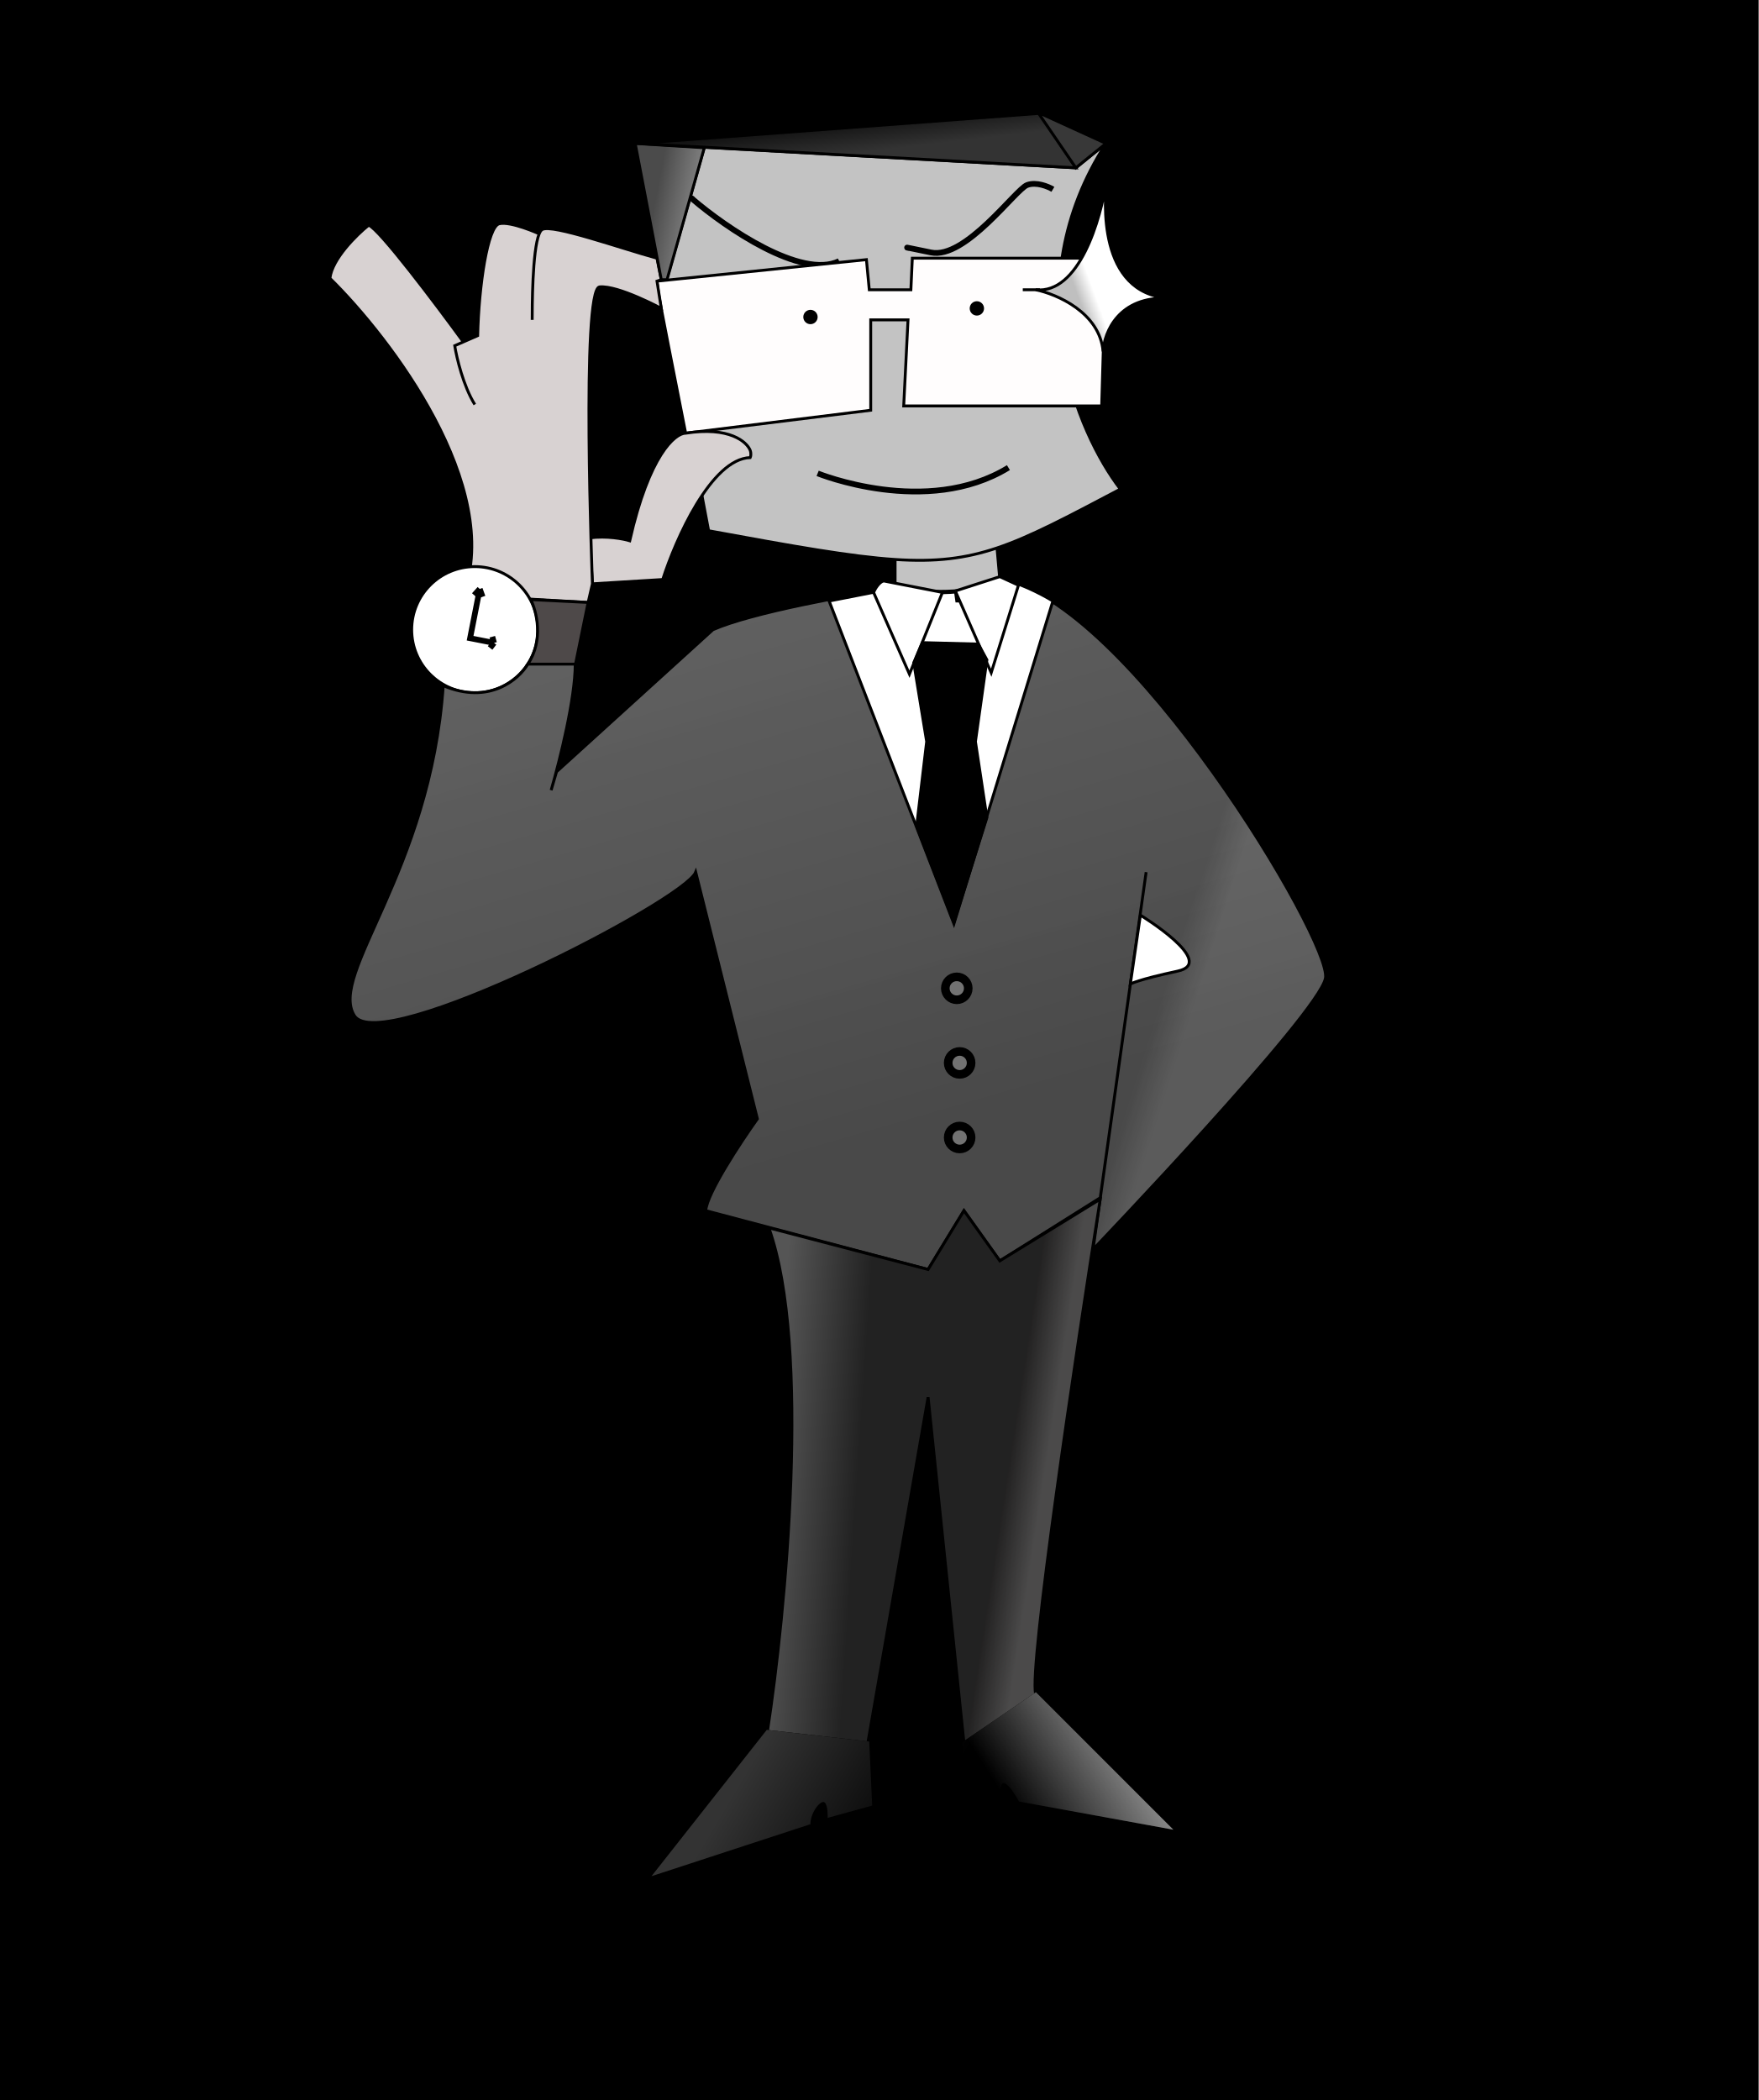
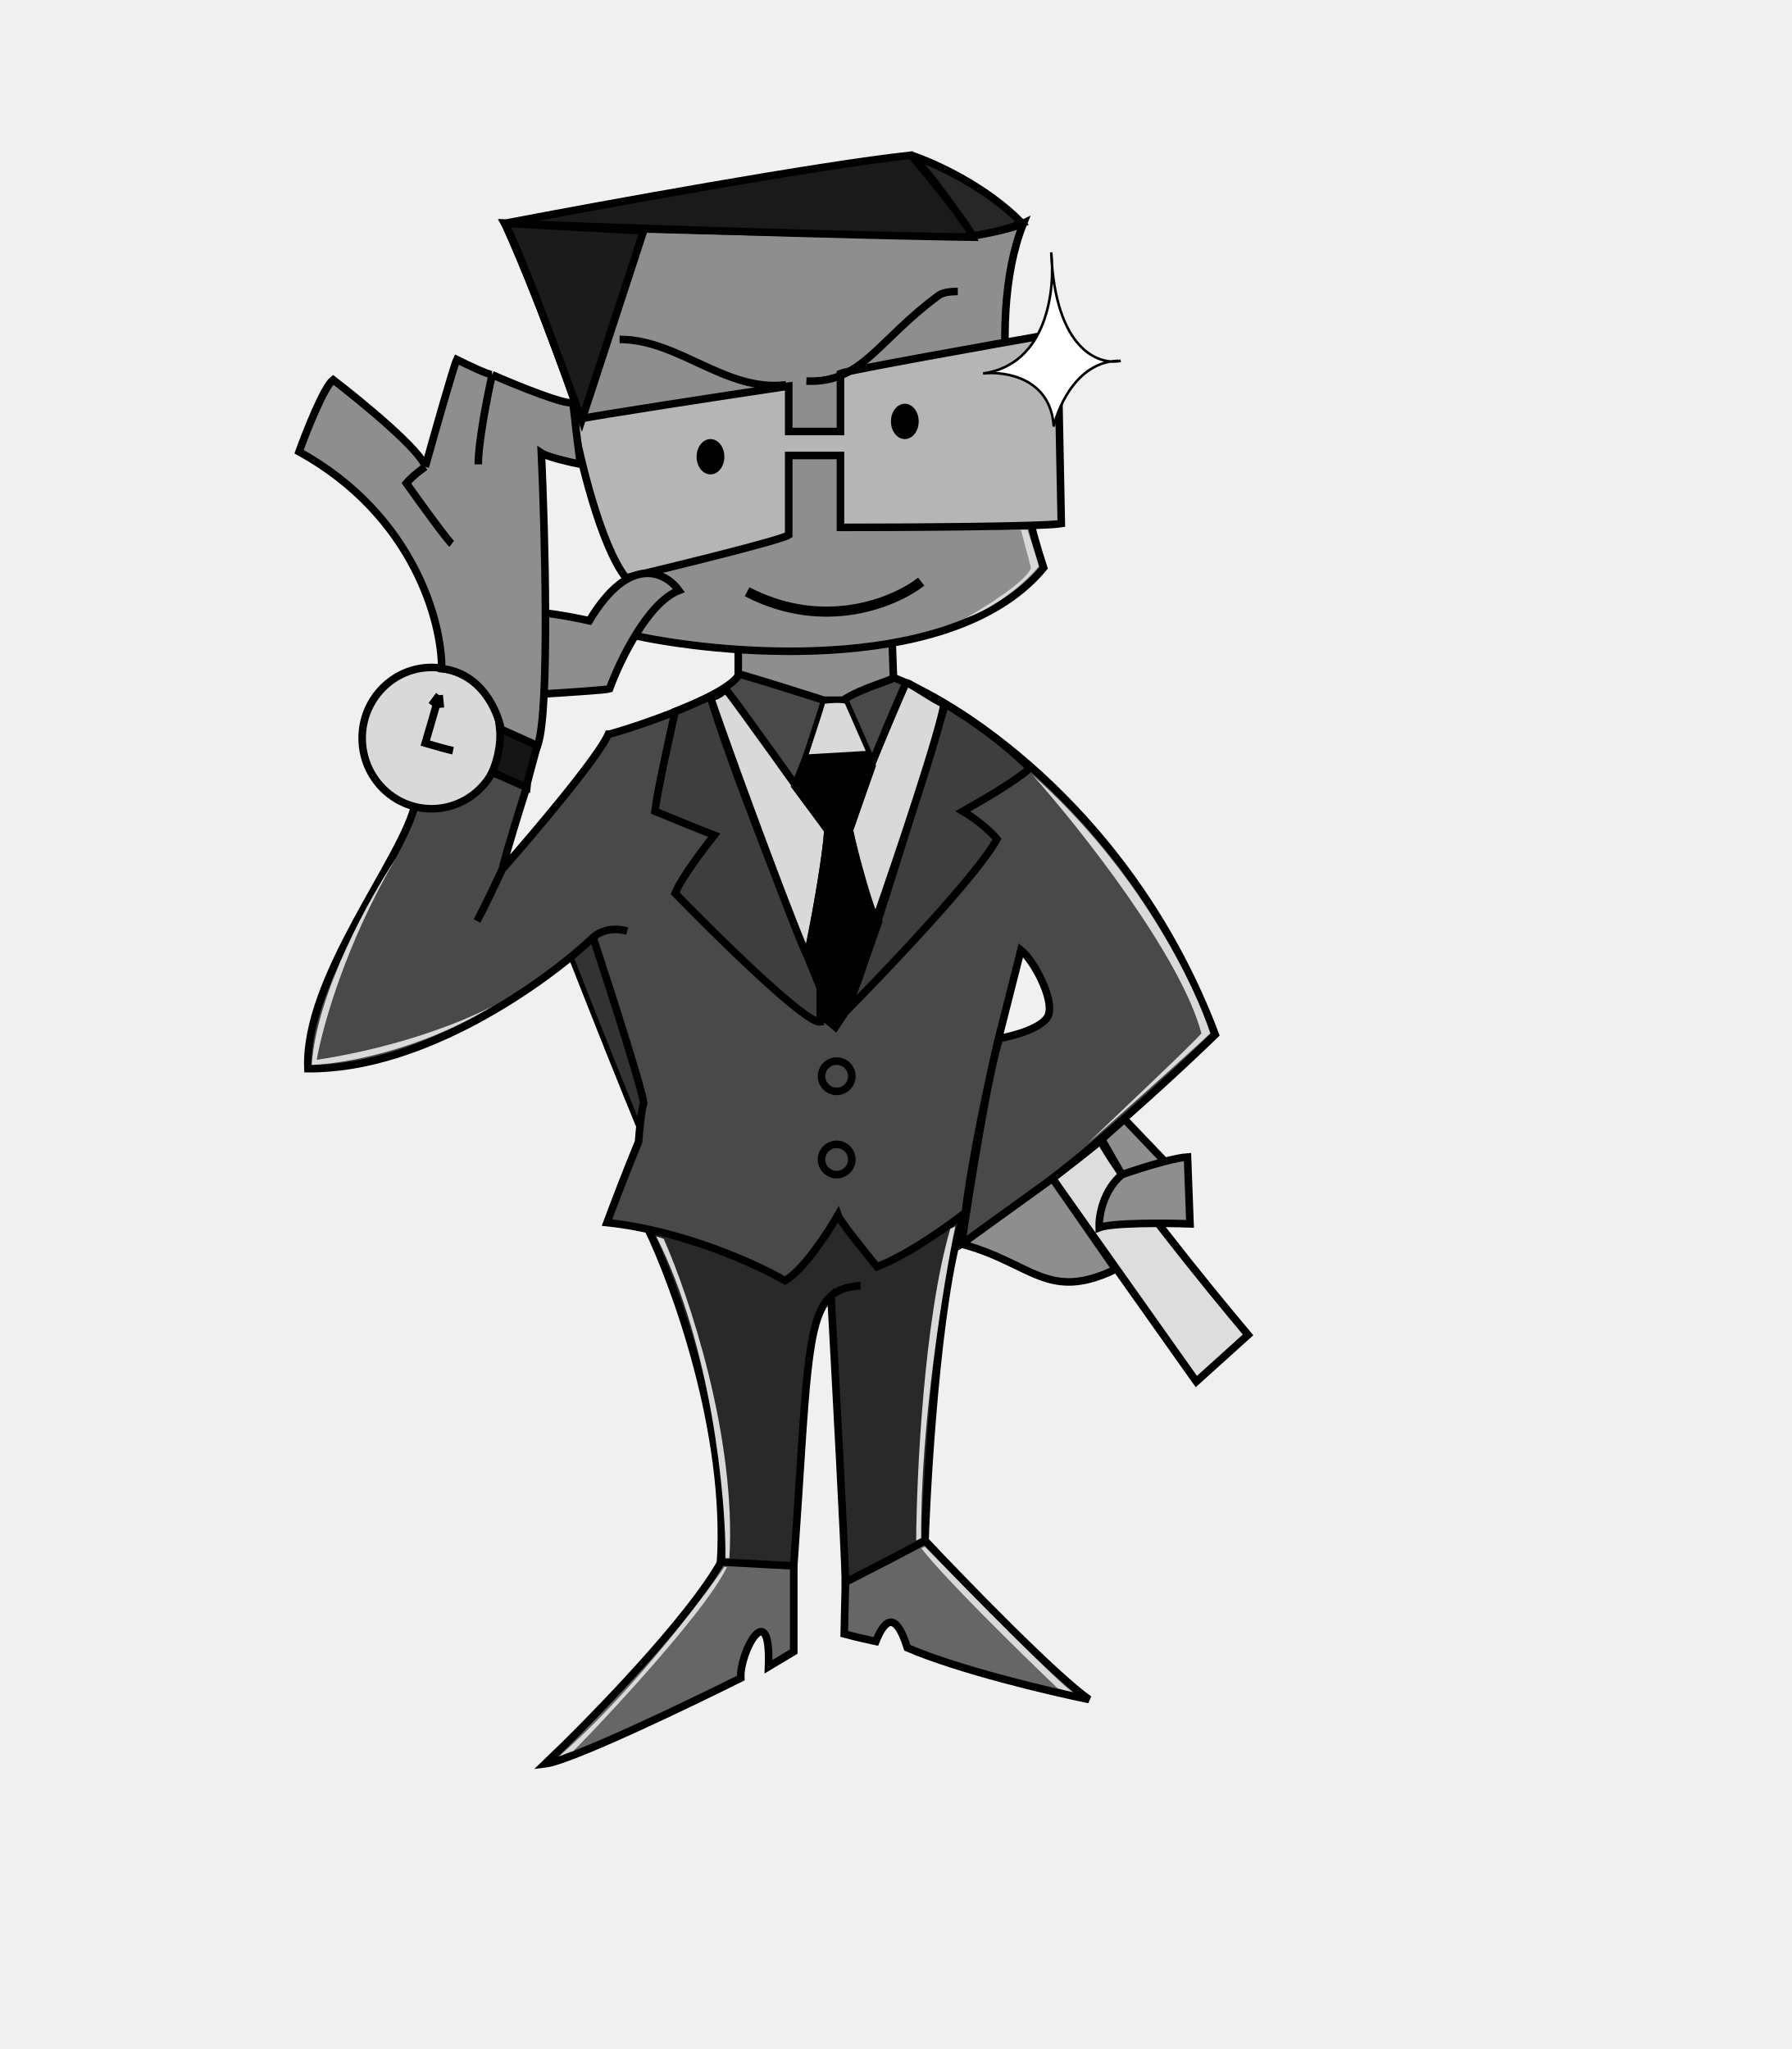
- <svg xmlns="http://www.w3.org/2000/svg" width="613" height="732" viewBox="0 0 613 732" fill="none">
-   <rect width="613" height="732" fill="black" />
-   <path d="M362.5 39.5L385.5 50C353.5 99.6 375.5 151 390.5 170.5C371.715 180.395 359.176 187.084 347.521 191L348.5 202C339.3 207.585 320.333 206.327 312 205V195.018C296.744 194.018 277.022 190.521 247 185L231.228 101.5L221.5 50L362.5 39.5Z" fill="#C3C3C3" />
-   <path d="M221.5 50L362.5 39.5M221.5 50L245.5 51.329M221.5 50L231.228 101.5M375 58.5L362.5 39.5M375 58.5L385.5 50M375 58.5L245.5 51.329M362.5 39.5L385.5 50M385.5 50C353.5 99.6 375.5 151 390.5 170.5C371.715 180.395 359.176 187.084 347.521 191M245.5 51.329L231.228 101.5M231.228 101.5L247 185C277.022 190.521 296.744 194.018 312 195.018M312 195.018V205C320.333 206.327 339.3 207.585 348.5 202L347.521 191M312 195.018C326.124 195.944 336.421 194.73 347.521 191" stroke="black" />
-   <path d="M367 66C365.333 65 361.2 63.3 358 64.5C354 66 336.5 90.5 324.5 88C314.9 86 315.5 86.167 317 86.5M292.5 91C279.3 97.4 253 79.333 241.5 69.5C241.333 69 239.9 68.3 235.5 69.5" stroke="black" stroke-width="2" />
-   <path d="M239 151C235.833 135 229.5 102.8 229.5 102L229 98L302 90.5L303 101H317.5L318 90H385.5L384 141.5H315L316.5 111.5H303.5V143L239 151Z" fill="#FFFDFD" stroke="black" />
-   <circle cx="282.5" cy="110.5" r="2.5" fill="black" />
-   <circle cx="340.5" cy="107.5" r="2.5" fill="black" />
-   <path d="M239 151C254.2 148.6 260.333 154 261.5 157C261.9 158.2 261.667 159.167 261.5 159.5C247.9 159.9 235.5 188 231 202L206.5 203.5L205.5 187.5C211.5 186.7 217.333 187.833 219.5 188.5C226.3 158.5 235.333 151 239 151Z" fill="#D8D2D2" stroke="black" />
-   <path d="M209 100C202.5 100.591 206.5 203.5 206.5 203.5L205 210L161.5 207.5C175.5 169.5 136.333 118 115 97C115.8 90.2 124.333 81.833 128.5 78.5C132.1 79.7 152 106.125 161.5 119.188L166.5 117C166.9 99.4 170 79 174 78C178 77 187.942 81.5 187.942 81.5C188.254 80.747 188.604 80.226 189 80C192.5 78 216.667 86.667 229 90L230.5 97.5L229 98L230.5 107.5C230.5 107.5 215.5 99.409 209 100Z" fill="#D8D2D2" />
-   <path d="M185.5 111.5C185.5 107.597 185.5 87.409 187.942 81.5M187.942 81.5C188.254 80.747 188.604 80.226 189 80C192.5 78 216.667 86.667 229 90L230.5 97.5L229 98L230.5 107.5C230.5 107.5 215.5 99.409 209 100C202.5 100.591 206.5 203.5 206.5 203.5L205 210L161.5 207.5C175.5 169.5 136.333 118 115 97C115.8 90.2 124.333 81.833 128.5 78.5C132.1 79.7 152 106.125 161.5 119.188M187.942 81.5C187.942 81.5 178 77 174 78C170 79 166.9 99.4 166.5 117L161.5 119.188M165.5 141C161.5 134.6 159.167 124.667 158.5 120.5L161.5 119.188" stroke="black" />
-   <circle cx="165.5" cy="219.5" r="22.5" fill="black" />
-   <circle cx="165.5" cy="219.5" r="21.5" fill="white" />
-   <path d="M184 231.5C189.6 223.1 187 213 185 209L205 210L200.5 232L184 231.5Z" fill="#4E4949" stroke="black" />
-   <path d="M167.228 205.289L163.857 222.461L172.198 224.098M167.228 205.289L165.275 207.453M167.228 205.289L168.218 208.031M172.198 224.098L170.831 225.868M172.198 224.098L171.602 221.943" stroke="black" stroke-width="2" />
-   <path d="M123.5 354C114.5 339.5 150 304 154.5 239C170.5 245.8 180.833 236.833 184 231.5H200.5C200.5 243.487 195.238 264.594 192.106 275.44L194 269L248.5 219.5C262.1 213.5 296.5 207.333 312 205C331.6 209.4 344.5 204.833 348.5 202C392.9 208.8 464.5 328.5 462 341C459.5 353.5 381 435.5 381 435.5L399.5 304L383.5 417.5L348.5 439.5L336 422L323.5 442.5L246 422C246.4 416 258.167 398.167 264 390L242.5 304C238.5 314 132.5 368.5 123.5 354Z" fill="#727272" />
-   <path d="M123.5 354C114.5 339.5 150 304 154.5 239C170.5 245.8 180.833 236.833 184 231.5H200.5C200.5 243.487 195.238 264.594 192.106 275.44L194 269L248.5 219.5C262.1 213.5 296.5 207.333 312 205C331.6 209.4 344.5 204.833 348.5 202C392.9 208.8 464.5 328.5 462 341C459.5 353.5 381 435.5 381 435.5L399.5 304L383.5 417.5L348.5 439.5L336 422L323.5 442.5L246 422C246.4 416 258.167 398.167 264 390L242.5 304C238.5 314 132.5 368.5 123.5 354Z" fill="url(#paint0_linear_0_1)" fill-opacity="0.2" />
-   <path d="M123.5 354C114.5 339.5 150 304 154.5 239C170.5 245.8 180.833 236.833 184 231.5H200.5C200.5 243.487 195.238 264.594 192.106 275.44L194 269L248.5 219.5C262.1 213.5 296.5 207.333 312 205C331.6 209.4 344.5 204.833 348.5 202C392.9 208.8 464.5 328.5 462 341C459.5 353.5 381 435.5 381 435.5L399.5 304L383.5 417.5L348.5 439.5L336 422L323.5 442.5L246 422C246.4 416 258.167 398.167 264 390L242.5 304C238.5 314 132.5 368.5 123.5 354Z" fill="url(#paint1_linear_0_1)" fill-opacity="0.2" />
-   <path d="M123.5 354C114.5 339.5 150 304 154.5 239C170.5 245.8 180.833 236.833 184 231.5H200.5C200.5 243.487 195.238 264.594 192.106 275.44L194 269L248.5 219.5C262.1 213.5 296.5 207.333 312 205C331.6 209.4 344.5 204.833 348.5 202C392.9 208.8 464.5 328.5 462 341C459.5 353.5 381 435.5 381 435.5L399.5 304L383.5 417.5L348.5 439.5L336 422L323.5 442.5L246 422C246.4 416 258.167 398.167 264 390L242.5 304C238.5 314 132.5 368.5 123.5 354Z" stroke="black" />
-   <path d="M410.5 338.5C424.5 335.5 397.5 319 397.5 319L394 343C394 343 396.5 341.5 410.5 338.5Z" fill="white" stroke="black" />
-   <path d="M332.5 322L289 209.5L312 205C332 209 344.667 204.667 348.5 202C354.1 202.4 363.167 207.167 367 209.5L332.5 322Z" fill="white" stroke="black" />
-   <path d="M355 204L345.5 234.5L334.535 209.5H333.5L333 206L348.5 201L355 204Z" fill="white" />
-   <path d="M317 235L328.5 206.5L308 202.5C306.4 202.9 305 205.333 304.5 206.5L317 235Z" fill="white" />
-   <path d="M333 206L333.5 209.5H334.535M333 206L334.535 209.5M333 206L348.5 201L355 204L345.5 234.5L334.535 209.5M308 202.5C306.4 202.9 305 205.333 304.5 206.5L317 235L328.5 206.5L308 202.5ZM308 202.5C308.833 202.333 310.7 202 311.5 202" stroke="black" />
-   <path d="M321.5 224L341 224.5L344 230L340 258.5L344 285L332.5 321.5L319.5 288L323 258.5L318.5 231L321.5 224Z" fill="black" stroke="black" />
-   <path d="M285 165C285 165 323 180.5 351.5 163" stroke="black" stroke-width="2" />
-   <path d="M386 61.005C385.941 61.453 385.877 61.914 385.807 62.388C384.927 69.57 382.375 102.26 407.516 103.976C407.676 103.985 407.838 103.994 408 104.005C407.837 103.997 407.676 103.987 407.516 103.976C389.907 103.04 384.83 115.899 384.5 122.505C383.3 108.905 368.333 102.505 361 101.005C376.101 102.554 383.675 76.739 385.807 62.388C385.922 61.446 386.008 60.943 386 61.005Z" fill="white" />
-   <path d="M386 61.005C385.941 61.453 385.877 61.914 385.807 62.388C384.927 69.57 382.375 102.26 407.516 103.976C407.676 103.985 407.838 103.994 408 104.005C407.837 103.997 407.676 103.987 407.516 103.976C389.907 103.04 384.83 115.899 384.5 122.505C383.3 108.905 368.333 102.505 361 101.005C376.101 102.554 383.675 76.739 385.807 62.388C385.922 61.446 386.008 60.943 386 61.005Z" fill="url(#paint2_linear_0_1)" fill-opacity="0.3" />
-   <path d="M386 61.005C385.941 61.453 385.877 61.914 385.807 62.388C384.927 69.57 382.375 102.26 407.516 103.976C407.676 103.985 407.838 103.994 408 104.005C407.837 103.997 407.676 103.987 407.516 103.976C389.907 103.04 384.83 115.899 384.5 122.505C383.3 108.905 368.333 102.505 361 101.005C376.101 102.554 383.675 76.739 385.807 62.388C385.922 61.446 386.008 60.943 386 61.005Z" stroke="black" />
-   <path d="M362 101.5V101H359H356.5" stroke="black" />
-   <path d="M361 590.5C358.6 581.3 375 471.667 383.5 418L348.5 439.5L336 422L323.5 442.5L268 428C282.8 469.6 273.833 562.333 267.5 603.5L302.5 607.5L323.5 487L336 607.5L361 590.5Z" fill="#363535" />
-   <path d="M361 590.5C358.6 581.3 375 471.667 383.5 418L348.5 439.5L336 422L323.5 442.5L268 428C282.8 469.6 273.833 562.333 267.5 603.5L302.5 607.5L323.5 487L336 607.5L361 590.5Z" fill="url(#paint3_linear_0_1)" fill-opacity="0.2" />
-   <path d="M361 590.5C358.6 581.3 375 471.667 383.5 418L348.5 439.5L336 422L323.5 442.5L268 428C282.8 469.6 273.833 562.333 267.5 603.5L302.5 607.5L323.5 487L336 607.5L361 590.5Z" fill="url(#paint4_linear_0_1)" fill-opacity="0.2" />
-   <path d="M361 590.5C358.6 581.3 375 471.667 383.5 418L348.5 439.5L336 422L323.5 442.5L268 428C282.8 469.6 273.833 562.333 267.5 603.5L302.5 607.5L323.5 487L336 607.5L361 590.5Z" stroke="black" />
-   <path d="M267.557 603.003L302.557 607.003L302.979 607.052L302.999 607.477L303.999 628.977L304.018 629.376L303.633 629.482L289.133 633.482L288.5 633.656V633C288.5 631.648 288.392 630.62 288.213 629.859C288.032 629.093 287.788 628.641 287.549 628.396C287.33 628.172 287.101 628.104 286.845 628.135C286.561 628.169 286.208 628.33 285.809 628.644C285.012 629.27 284.178 630.387 283.542 631.675C282.906 632.962 282.5 634.353 282.5 635.5V635.862L282.155 635.976L228.655 653.476L227.084 653.989L228.107 652.69L267.107 603.19L267.28 602.972L267.557 603.003ZM408.987 637.78L407.41 637.492L355.41 627.992L355.173 627.948L355.06 627.736C354.442 626.584 353.673 625.309 352.869 624.207C352.056 623.092 351.244 622.205 350.55 621.775C350.204 621.562 349.944 621.497 349.76 621.514C349.603 621.528 349.424 621.609 349.235 621.891C349.037 622.188 348.848 622.682 348.712 623.452C348.577 624.216 348.5 625.217 348.5 626.5V627.043L347.958 626.998L335.958 625.998L335.5 625.96V607.235L335.719 607.087L360.719 590.087L361.061 589.854L408.987 637.78Z" fill="url(#paint5_linear_0_1)" />
-   <path d="M267.557 603.003L302.557 607.003L302.979 607.052L302.999 607.477L303.999 628.977L304.018 629.376L303.633 629.482L289.133 633.482L288.5 633.656V633C288.5 631.648 288.392 630.62 288.213 629.859C288.032 629.093 287.788 628.641 287.549 628.396C287.33 628.172 287.101 628.104 286.845 628.135C286.561 628.169 286.208 628.33 285.809 628.644C285.012 629.27 284.178 630.387 283.542 631.675C282.906 632.962 282.5 634.353 282.5 635.5V635.862L282.155 635.976L228.655 653.476L227.084 653.989L228.107 652.69L267.107 603.19L267.28 602.972L267.557 603.003ZM408.987 637.78L407.41 637.492L355.41 627.992L355.173 627.948L355.06 627.736C354.442 626.584 353.673 625.309 352.869 624.207C352.056 623.092 351.244 622.205 350.55 621.775C350.204 621.562 349.944 621.497 349.76 621.514C349.603 621.528 349.424 621.609 349.235 621.891C349.037 622.188 348.848 622.682 348.712 623.452C348.577 624.216 348.5 625.217 348.5 626.5V627.043L347.958 626.998L335.958 625.998L335.5 625.96V607.235L335.719 607.087L360.719 590.087L361.061 589.854L408.987 637.78Z" fill="url(#paint6_linear_0_1)" fill-opacity="0.2" />
-   <path d="M232.5 97.5H230.5L221.521 50.609L221.5 50L245.5 51.5L232.5 97.5Z" fill="#5E5E5E" />
-   <path d="M232.5 97.5H230.5L221.521 50.609L221.5 50L245.5 51.5L232.5 97.5Z" fill="url(#paint7_linear_0_1)" fill-opacity="0.2" />
-   <path d="M221.5 50.5L221.521 50.609M221.521 50.609L230.5 97.5H232.5L245.5 51.5L221.5 50L221.521 50.609Z" stroke="black" />
-   <path d="M375 58.5L222 50L362.5 39.5L375 58.5Z" fill="black" />
-   <path d="M375 58.5L222 50L362.5 39.5L375 58.5Z" fill="url(#paint8_linear_0_1)" fill-opacity="0.2" />
-   <path d="M375 58.5L222 50L362.5 39.5L375 58.5Z" stroke="black" />
-   <path d="M385.5 50L375 58.5L362 39.5H362.5L385.5 50Z" fill="#383838" stroke="black" />
-   <circle cx="333.5" cy="344.5" r="4" fill="#727272" stroke="black" stroke-width="3" />
-   <circle cx="334.5" cy="370.5" r="4" fill="#727272" stroke="black" stroke-width="3" />
-   <circle cx="334.5" cy="396.5" r="4" fill="#727272" stroke="black" stroke-width="3" />
-   <defs>
-     <linearGradient id="paint0_linear_0_1" x1="442.5" y1="372.5" x2="362.5" y2="347" gradientUnits="userSpaceOnUse">
-       <stop offset="0.376" stop-opacity="0" />
-       <stop offset="0.514" />
-     </linearGradient>
-     <linearGradient id="paint1_linear_0_1" x1="161.5" y1="9" x2="276.5" y2="406" gradientUnits="userSpaceOnUse">
-       <stop stop-color="white" stop-opacity="0.77" />
-       <stop offset="1" />
-     </linearGradient>
-     <linearGradient id="paint2_linear_0_1" x1="376.5" y1="105.5" x2="382" y2="103.5" gradientUnits="userSpaceOnUse">
-       <stop stop-color="#2B2B2B" />
-       <stop offset="1" stop-color="white" />
-     </linearGradient>
-     <linearGradient id="paint3_linear_0_1" x1="367.5" y1="493.5" x2="354.5" y2="491.5" gradientUnits="userSpaceOnUse">
-       <stop stop-color="white" />
-       <stop offset="1" />
-     </linearGradient>
-     <linearGradient id="paint4_linear_0_1" x1="267" y1="549" x2="296.5" y2="551" gradientUnits="userSpaceOnUse">
-       <stop stop-color="white" />
-       <stop offset="1" />
-     </linearGradient>
-     <linearGradient id="paint5_linear_0_1" x1="350" y1="626.5" x2="400.5" y2="594.5" gradientUnits="userSpaceOnUse">
-       <stop />
-       <stop offset="1" stop-color="#E5E5E5" />
-     </linearGradient>
-     <linearGradient id="paint6_linear_0_1" x1="313.5" y1="649.5" x2="260" y2="617.5" gradientUnits="userSpaceOnUse">
-       <stop stop-opacity="0.96" />
-       <stop offset="1" stop-color="white" />
-     </linearGradient>
-     <linearGradient id="paint7_linear_0_1" x1="242.5" y1="66.5" x2="229.5" y2="64" gradientUnits="userSpaceOnUse">
-       <stop stop-color="white" />
-       <stop offset="1" />
-     </linearGradient>
-     <linearGradient id="paint8_linear_0_1" x1="305.5" y1="52.5" x2="303.5" y2="35.5" gradientUnits="userSpaceOnUse">
-       <stop stop-color="white" />
-       <stop offset="1" />
-     </linearGradient>
-   </defs>
+ <svg xmlns="http://www.w3.org/2000/svg" width="710" height="812" viewBox="0 0 710 812" fill="none">
+   <path d="M267.294 478.491C264.233 475.638 235.069 402.002 220.87 365.54L235.871 364.249C266.287 459.798 269.493 480.222 267.294 478.491Z" fill="#333333" stroke="black" stroke-width="2" />
+   <path d="M431.5 673.5C418.3 664.3 382.667 627.667 366.5 610.5C364.9 611.3 344.833 621.5 335 626.5C335 627.3 334.667 640.833 334.5 647.5C338.9 648.7 344.667 650 347 650.5C350 643 354.5 637 359.5 653C379.9 661.8 416 670.333 431.5 673.5Z" fill="#666666" />
+   <path d="M314.5 654.5V620.5L286 618.5C273.2 641.7 234 681.833 216 699C226 697.8 271.833 675.833 293.5 665C293 654.5 305.5 632 304.5 660.5L314.5 654.5Z" fill="#666666" />
+   <path d="M431.5 673.5C418.3 664.3 382.667 627.667 366.5 610.5C364.9 611.3 344.833 621.5 335 626.5C335 627.3 334.667 640.833 334.5 647.5C338.9 648.7 344.667 650 347 650.5C350 643 354.5 637 359.5 653C379.9 661.8 416 670.333 431.5 673.5Z" stroke="black" stroke-width="3" />
+   <path d="M314.5 654.5V620.5L286 618.5C273.2 641.7 234 681.833 216 699C226 697.8 271.833 675.833 293.5 665C293 654.5 305.5 632 304.5 660.5L314.5 654.5Z" stroke="black" stroke-width="3" />
+   <path d="M285.5 619C288.7 567.4 267.5 509.167 256.5 486.5C284.9 457.7 352.333 470.5 382.5 480.5C372.5 504.9 367.667 577.333 366.5 610.5C363.3 612.5 344.167 622.333 335 627C334.6 612.2 330.993 545.229 329.239 513.594C319.169 522.617 319.54 549.16 314.5 620.5C312.9 620.5 294.5 619.5 285.5 619Z" fill="#292929" />
+   <path d="M341 509.5C335.947 509.837 332.155 510.981 329.239 513.594M329.239 513.594C319.169 522.617 319.54 549.16 314.5 620.5C312.9 620.5 294.5 619.5 285.5 619C288.7 567.4 267.5 509.167 256.5 486.5C284.9 457.7 352.333 470.5 382.5 480.5C372.5 504.9 367.667 577.333 366.5 610.5C363.3 612.5 344.167 622.333 335 627C334.6 612.2 330.993 545.229 329.239 513.594Z" stroke="black" stroke-width="3" />
+   <path d="M481.501 410C449.101 324 383.001 279.833 354.001 268.5L293 267C288 277 242.5 291 241 291C237 300.2 211.333 330.5 199 344.5C200.6 337.7 206 320.333 208.5 312.5C208.5 309.7 182.167 302 169 298.5C168.6 302.1 165.834 313.333 164.501 318.5C160.001 340 120.5 387.5 122.001 423.5C168.001 423.9 216.501 389 235.001 371.5C242.001 392.833 255.801 435.9 255.001 437.5C254.201 439.1 253.334 448.167 253.001 452.5C248.201 464.1 242.667 478.667 240.501 484.5C270.901 487.7 300.167 501.167 311.001 507.5C318.201 503.5 328.001 488.5 332.001 481.5C332.801 483.9 342.667 496.167 347.501 502C359.901 497.2 376.001 485.667 382.501 480.5C384.901 459.7 392.167 426.167 395.501 412L404.501 376.5C409.501 380.5 417.501 395.5 415.501 402C413.901 407.2 401.834 410.5 396.001 411.5C391.601 424.7 384.167 471.333 381.001 493C409.801 476.6 460.001 430.833 481.501 410Z" fill="#494949" />
+   <path d="M235.001 371.5C242.001 392.833 255.801 435.9 255.001 437.5C254.201 439.1 253.334 448.167 253.001 452.5C248.201 464.1 242.667 478.667 240.501 484.5C270.901 487.7 300.167 501.167 311.001 507.5C318.201 503.5 328.001 488.5 332.001 481.5C332.801 483.9 342.667 496.167 347.501 502C359.901 497.2 376.001 485.667 382.501 480.5C384.901 459.7 392.167 426.167 395.501 412L404.501 376.5C409.501 380.5 417.501 395.5 415.501 402C413.901 407.2 401.834 410.5 396.001 411.5C391.601 424.7 384.167 471.333 381.001 493C409.801 476.6 460.001 430.833 481.501 410C449.101 324 383.001 279.833 354.001 268.5L293 267C288 277 242.5 291 241 291C237 300.2 211.333 330.5 199 344.5M235.001 371.5C236.667 369.833 241.701 367 248.501 369M235.001 371.5C216.501 389 168.001 423.9 122.001 423.5C120.5 387.5 160.001 340 164.501 318.5C165.834 313.333 168.6 302.1 169 298.5C182.167 302 208.5 309.7 208.5 312.5C206 320.333 200.6 337.7 199 344.5M199 344.5C196.833 349.167 191.8 359.8 189 365" stroke="black" stroke-width="3" />
+   <path d="M267.5 282C276.5 278.5 281 276 281.5 276C288.3 300 313.333 363 325 391.5V405C319.4 405.8 284.333 371.333 267.5 354C269.9 348 278.833 336.167 283 331C277.8 329 265.167 323.833 259.5 321.5C260.3 314.3 265.167 292.333 267.5 282Z" fill="#3E3E3E" />
+   <path d="M335 401C340.6 390.6 363.333 315.5 374.5 279C392.1 289.4 404.167 300.5 408 304.5C401.6 310.1 388 317.833 381.5 321.5C388.3 325.5 393.333 330.5 395 332.5C387.8 346.1 352 383.833 335 401Z" fill="#3E3E3E" />
+   <path d="M267.5 282C276.5 278.5 281 276 281.5 276C288.3 300 313.333 363 325 391.5V405C319.4 405.8 284.333 371.333 267.5 354C269.9 348 278.833 336.167 283 331C277.8 329 265.167 323.833 259.5 321.5C260.3 314.3 265.167 292.333 267.5 282Z" stroke="black" stroke-width="3" />
+   <path d="M335 401C340.6 390.6 363.333 315.5 374.5 279C392.1 289.4 404.167 300.5 408 304.5C401.6 310.1 388 317.833 381.5 321.5C388.3 325.5 393.333 330.5 395 332.5C387.8 346.1 352 383.833 335 401Z" stroke="black" stroke-width="3" />
+   <path d="M320 379C317.2 374.6 292.833 309.333 281.5 276.5C285.1 275.7 287 273.5 287.5 273C293.5 280.6 317.167 314 328 329C328 335.4 323 364.667 320 379Z" fill="#D9D9D9" />
+   <path d="M336.5 329C338.5 323.4 343.333 309 345.5 302.5C348.7 294.5 356 277.167 359 270.5C361 270.9 370.167 277.5 374 279C372.8 288.6 355.5 340.333 347 364.5C344.6 360.5 338.5 338.333 336.5 329Z" fill="#D9D9D9" />
+   <path d="M320 379C317.2 374.6 292.833 309.333 281.5 276.5C285.1 275.7 287 273.5 287.5 273C293.5 280.6 317.167 314 328 329C328 335.4 323 364.667 320 379Z" stroke="black" stroke-width="3" />
+   <path d="M336.5 329C338.5 323.4 343.333 309 345.5 302.5C348.7 294.5 356 277.167 359 270.5C361 270.9 370.167 277.5 374 279C372.8 288.6 355.5 340.333 347 364.5C344.6 360.5 338.5 338.333 336.5 329Z" stroke="black" stroke-width="3" />
+   <path d="M405 88.5C390.6 73.7 369.667 64.333 361 61.5C370.6 71.1 381 86.833 385 93.5C391.8 93.1 401.167 90 405 88.5Z" fill="#272727" stroke="black" stroke-width="3" />
+   <path d="M354 268.5C354 267.7 353.667 258.833 353.5 254.5C341.5 243.3 307.833 251.833 292.5 257.5V267C299.7 269 318.167 274.833 326.5 277.5H334C341.5 272.5 354 269.5 354 268.5Z" fill="#8E8E8E" stroke="black" stroke-width="3" />
+   <path d="M252 252C244.4 196.8 214.167 120 200 88.5C223.6 90.5 333.5 92.667 385.5 93.5C397.5 91.5 403.833 89.333 405.5 88.5C389.1 129.3 404 196.5 413.5 225C379.1 266.6 291.5 260.333 252 252Z" fill="#8E8E8E" stroke="black" stroke-width="3" />
+   <path d="M248 229C238 216.2 229.833 182 227 166.5C236.6 164.5 288 156.667 312.5 153V171H333V148C335.8 146.8 391.5 136.833 419 132L420.5 207.5C413.3 208.7 359.167 209 333 209V180.5H312.5V212C309.7 214 268.333 224.167 248 229Z" fill="#B5B5B5" stroke="black" stroke-width="3" />
+   <path d="M361 61.5C324.2 65.5 238.333 81.167 200 88.5C292.4 92.1 362.167 93.667 385.5 94C383.5 88.8 368.333 70.167 361 61.5Z" fill="#1A1A1A" stroke="black" stroke-width="3" />
+   <path d="M171 264.5C186.164 264.5 198.5 277.012 198.5 292.5C198.5 307.988 186.164 320.5 171 320.5C155.836 320.5 143.5 307.988 143.5 292.5C143.5 277.012 155.836 264.5 171 264.5Z" fill="#D9D9D9" stroke="black" stroke-width="3" />
+   <path d="M213 295C213 294.6 203 290.5 198 288.5C198.8 295.7 196.333 303.167 195 306L208.5 312C208.5 311.6 211.5 300.5 213 295Z" fill="#151515" stroke="black" stroke-width="3" />
+   <path d="M174 275.5C172.667 280.167 169.7 290.5 168.5 294.5C171.333 295.333 177.5 297.1 179.5 297.5M174 275.5L174.5 280.5M174 275.5L171 279.5" stroke="black" stroke-width="3" />
+   <path d="M474 547.5L417 467L436 452C444.4 468 478.5 510 494.5 529L474 547.5Z" fill="#DDDDDD" stroke="black" stroke-width="3" />
+   <path d="M175 265C175.167 246.833 164.1 204.2 118.5 179C121.5 170.667 128.4 153.3 132 150.5C143.5 159.333 166.9 178.6 168.5 185C172.167 171.833 179.8 144.9 181 142.5C185 144.5 193.4 148.5 195 148.5C204.5 152.667 224.2 160.7 227 159.5C227.667 165.5 229.2 178.8 230 184C225.833 183.167 216.9 181.1 214.5 179.5C215.229 195.611 216.028 220.327 216.107 243C220.993 243.4 229.738 245.167 233.5 246C249.5 219.2 263.833 226.833 269 234C256.6 238.8 245.5 262 241.5 273C240.3 273.4 223.698 274.5 215.546 275C215.072 284.62 214.265 292.021 213 295.5L198.5 289C197.167 281.667 190.6 266.6 175 265Z" fill="#8E8E8E" />
+   <path d="M168.5 185C166.9 178.6 143.5 159.333 132 150.5C128.4 153.3 121.5 170.667 118.5 179C164.1 204.2 175.167 246.833 175 265C190.6 266.6 197.167 281.667 198.5 289L213 295.5C214.265 292.021 215.072 284.62 215.546 275M168.5 185C167 186 163.4 188.7 161 191.5C166.333 199 177.4 214.3 179 215.5M168.5 185C172.167 171.833 179.8 144.9 181 142.5C185 144.5 193.4 148.5 195 148.5M195 148.5C193.167 156.667 189.5 175.2 189.5 184M195 148.5C204.5 152.667 224.2 160.7 227 159.5C227.667 165.5 229.2 178.8 230 184C225.833 183.167 216.9 181.1 214.5 179.5C215.229 195.611 216.028 220.327 216.107 243M215.546 275C223.698 274.5 240.3 273.4 241.5 273C245.5 262 256.6 238.8 269 234C263.833 226.833 249.5 219.2 233.5 246C229.738 245.167 220.993 243.4 216.107 243M215.546 275C215.998 265.853 216.148 254.698 216.107 243" stroke="black" stroke-width="3" />
+   <path d="M442 503C415 516 409 500.5 381 493L417 467C422.5 462.833 434.1 453.9 436.5 451.5L445.5 443.5L461.5 460.257C465.044 459.336 468.299 458.647 470.5 458.5L471.5 485C461.667 484.667 440.7 484.5 435.5 486.5C435.333 482.167 436.9 471.9 444.5 465.5L436.5 451.5C434.1 453.9 422.5 462.833 417 467L442 503Z" fill="#8E8E8E" />
+   <path d="M417 467L442 503C415 516 409 500.5 381 493L417 467ZM417 467C422.5 462.833 434.1 453.9 436.5 451.5M436.5 451.5L444.5 465.5M436.5 451.5L445.5 443.5L461.5 460.257M444.5 465.5C436.9 471.9 435.333 482.167 435.5 486.5C440.7 484.5 461.667 484.667 471.5 485L470.5 458.5C468.299 458.647 465.044 459.336 461.5 460.257M444.5 465.5C448.405 464.128 455.383 461.848 461.5 460.257" stroke="black" stroke-width="3" />
+   <ellipse cx="281.5" cy="181" rx="5.5" ry="7" fill="black" />
+   <ellipse cx="358.5" cy="167" rx="5.5" ry="7" fill="black" />
+   <path d="M379.5 115.5C377.833 115.5 373.88 115.619 372 117C347.5 135 341.5 152 319.5 151M311.5 152.5C287.5 155.5 269 134.5 245.5 134.5" stroke="black" stroke-width="3" />
+   <path d="M365 230.5C354.833 238.5 326.8 250.5 296 234.5" stroke="black" stroke-width="4" />
+   <path d="M344 299L319.5 300L315 311.5L328 329C327.2 342.2 322.333 367.167 320 378L325 391V402L331 407L335 401C336.2 399 344.167 376.5 348 365.5C344 361.5 338.667 339.5 336.5 329L345.5 303.5L344 299Z" fill="black" stroke="black" stroke-width="3" />
+   <path d="M335.5 278C333.1 277.2 328.167 277.667 326 278C326 278.8 321.333 293 319 300L344.5 298.5L335.5 278Z" fill="#D9D9D9" stroke="black" stroke-width="2" />
+   <circle cx="331.5" cy="426.5" r="6" stroke="black" stroke-width="3" />
+   <circle cx="331.5" cy="459.5" r="6" stroke="black" stroke-width="3" />
+   <path d="M425 670.5C421.4 668.9 384.5 631.5 366.5 613L365 613.5C374.2 625.5 404.833 655.5 419 669C419.8 669.4 423.333 670.167 425 670.5Z" fill="#D9D9D9" />
+   <path d="M221.5 696C248.3 672.8 276.333 636.333 287 621H288C279 640.5 227.5 694 227 694C226.6 694 223.167 695.333 221.5 696Z" fill="#D9D9D9" />
+   <path d="M363 610.5L365 609.5C364.6 564.7 373.833 508.5 378.5 486L376.5 487C366.1 522.6 363.167 584.167 363 610.5Z" fill="#D9D9D9" />
+   <path d="M289 617.5H287.5C287.5 593.167 282 533.6 260 490C260.667 490.167 262.2 490.6 263 491C272.833 513.167 291.8 569.5 289 617.5Z" fill="#D9D9D9" />
+   <path d="M431 453C435 449.8 473.667 415.167 479.5 409.5C473.667 391 451.4 344.6 409 307C428.333 328.667 468 379.1 476 409.5C474 412.3 436.833 447.333 431 453Z" fill="#D9D9D9" />
+   <path d="M123.5 422C125.5 393.2 146.667 355.333 157 340C137 373.6 127.667 407.333 125.5 420C159.9 414.8 186.5 403.5 195.5 398.5C166.3 416.5 135.333 421.667 123.5 422Z" fill="#D9D9D9" />
+   <path d="M411.5 224.5C411.1 222.1 408.333 213.833 407 210H404.5L408.5 225C406.9 230.2 390.5 240.5 382.5 245C396.1 240.2 407.5 229.333 411.5 224.5Z" fill="#D9D9D9" />
+   <path d="M416.5 100C416.695 101.696 416.825 103.602 416.862 105.653C419.417 134.585 431.612 142.64 440.124 143.251C441.361 143.056 442.652 142.967 444 143C442.85 143.248 441.538 143.352 440.124 143.251C426.31 145.428 419.336 160.893 417.5 169C416.3 149.8 398.333 147 389.5 148C412.106 144.821 417.141 121.134 416.862 105.653C416.703 103.851 416.581 101.968 416.5 100Z" fill="white" />
+   <path d="M416.5 100C418.167 114.5 415.1 144.4 389.5 148C398.333 147 416.3 149.8 417.5 169C419.5 160.167 427.6 142.6 444 143C435.5 144.833 418.1 138.8 416.5 100Z" stroke="black" />
+   <path d="M230.5 166.5L255 91.5L200 88.5C204.8 96.5 222.333 143.833 230.5 166.5Z" fill="#1B1B1B" stroke="black" stroke-width="3" />
</svg>
